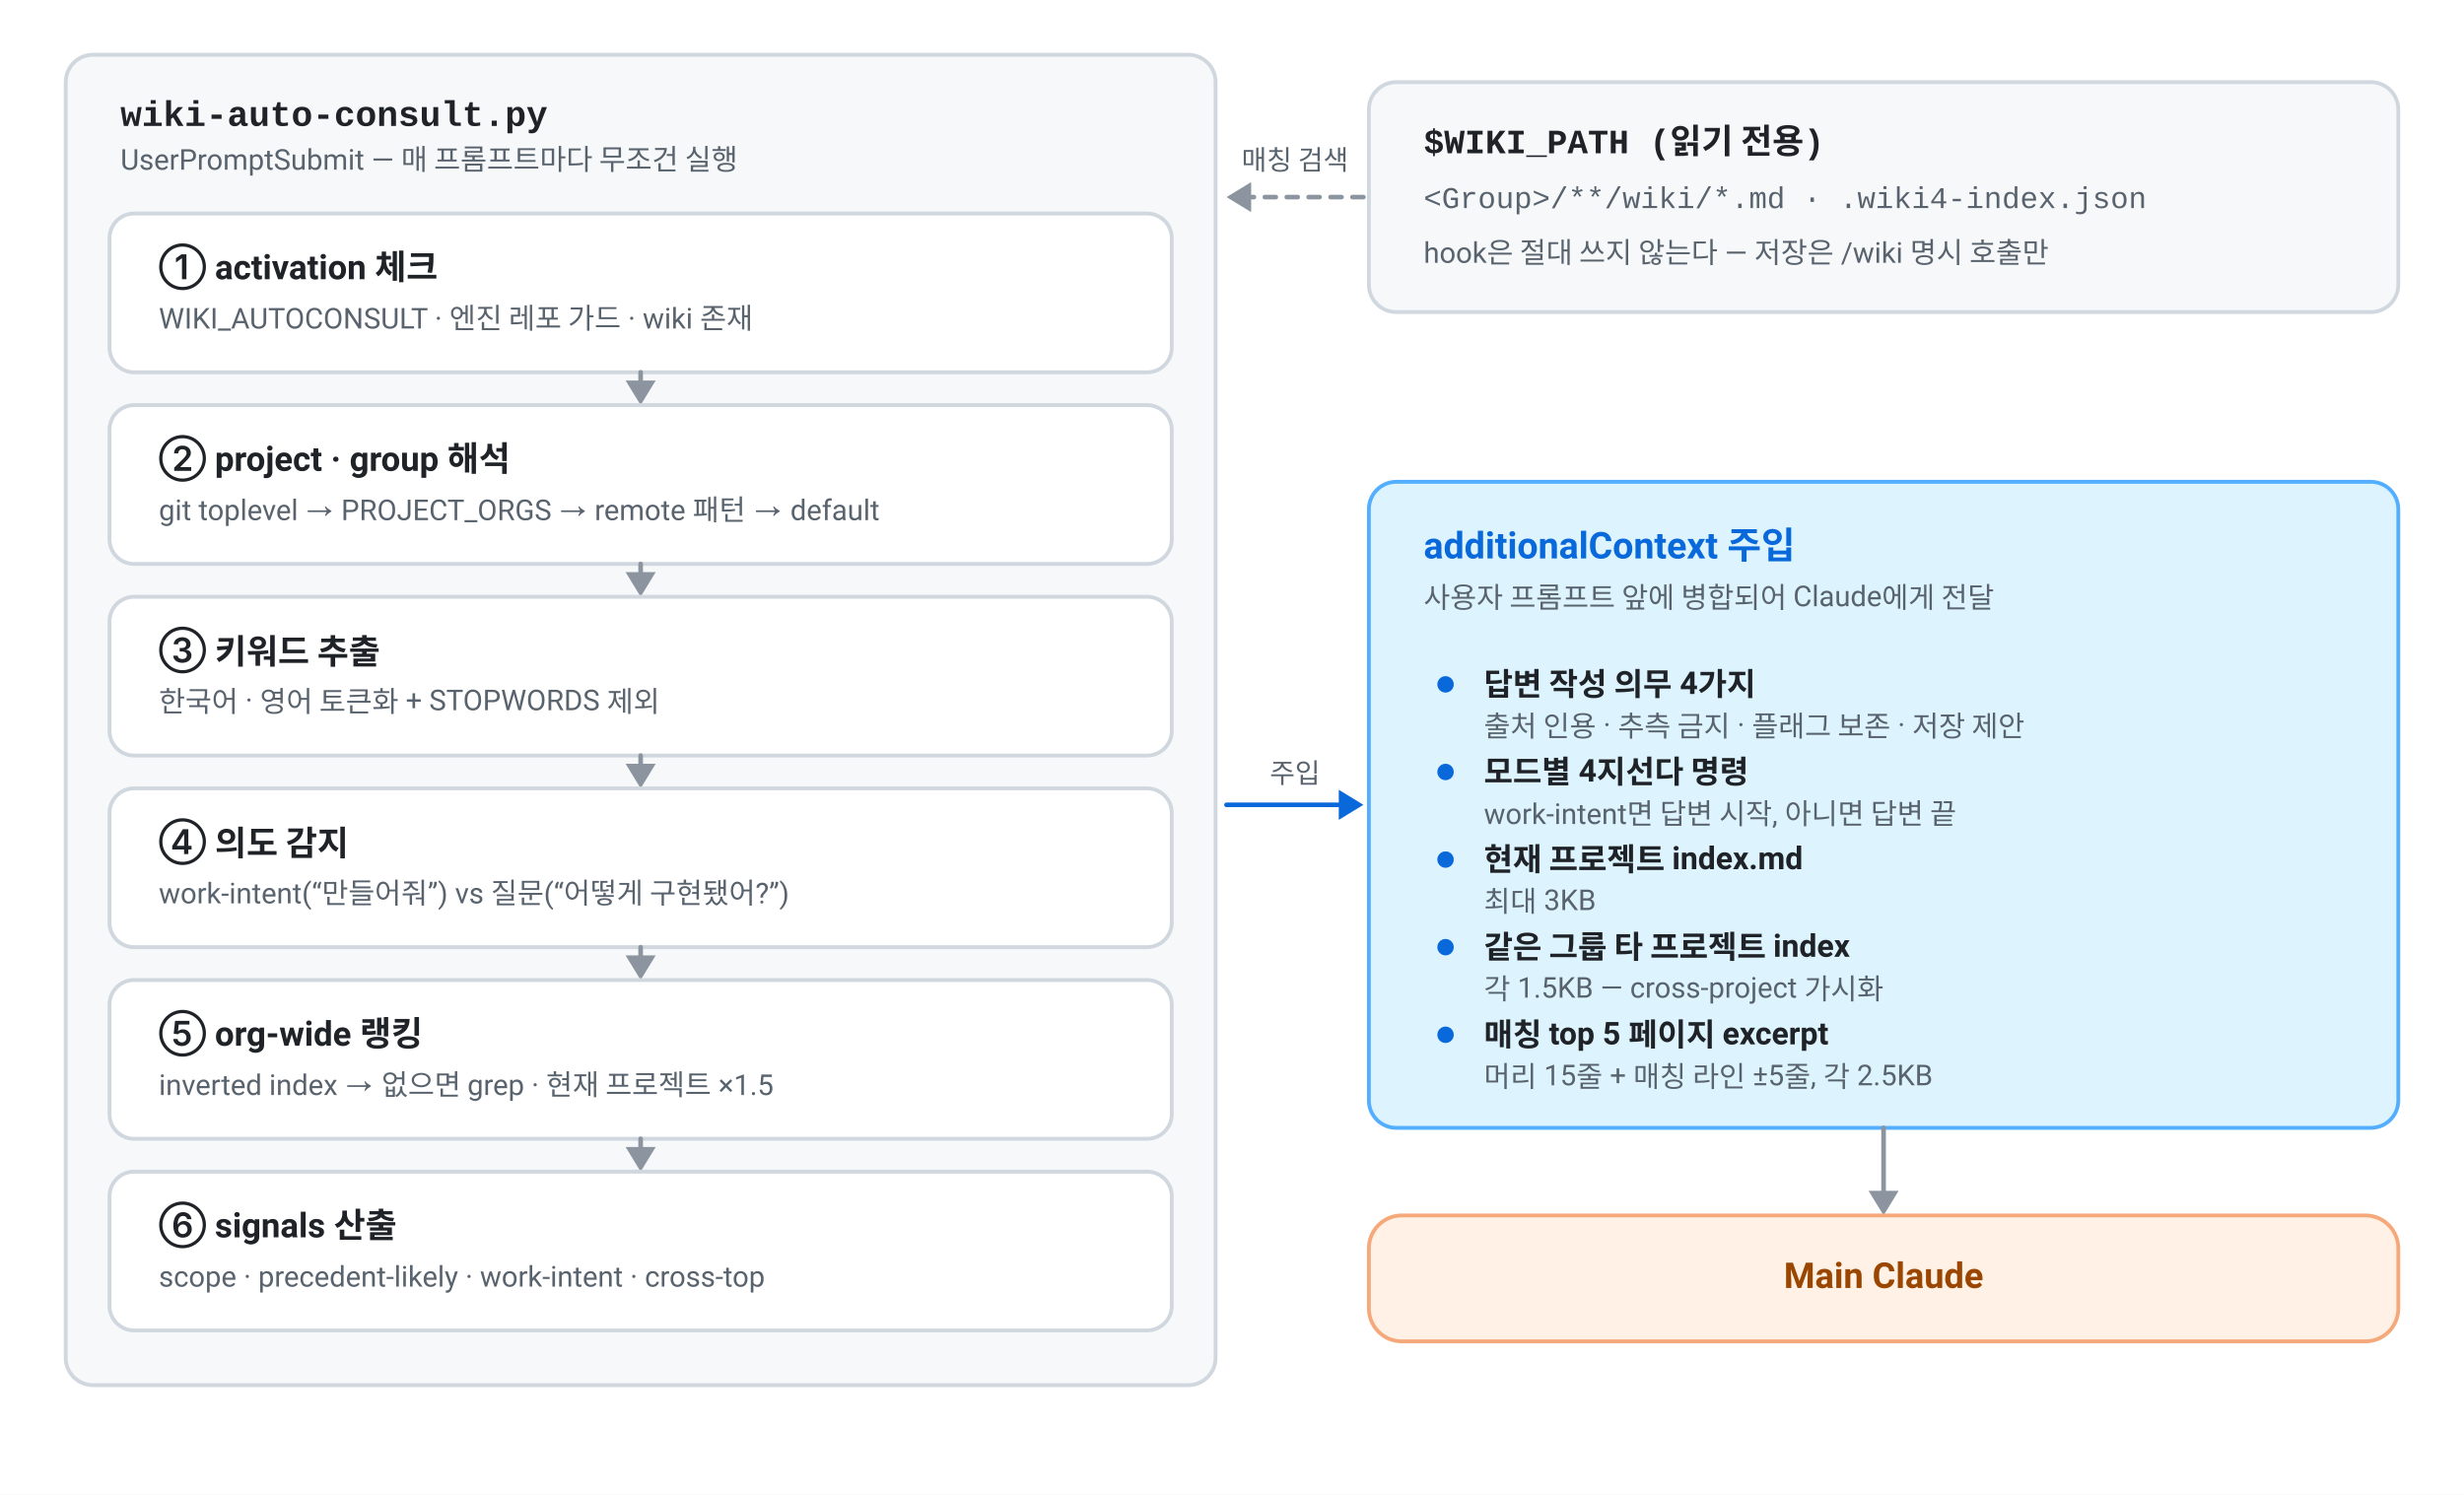
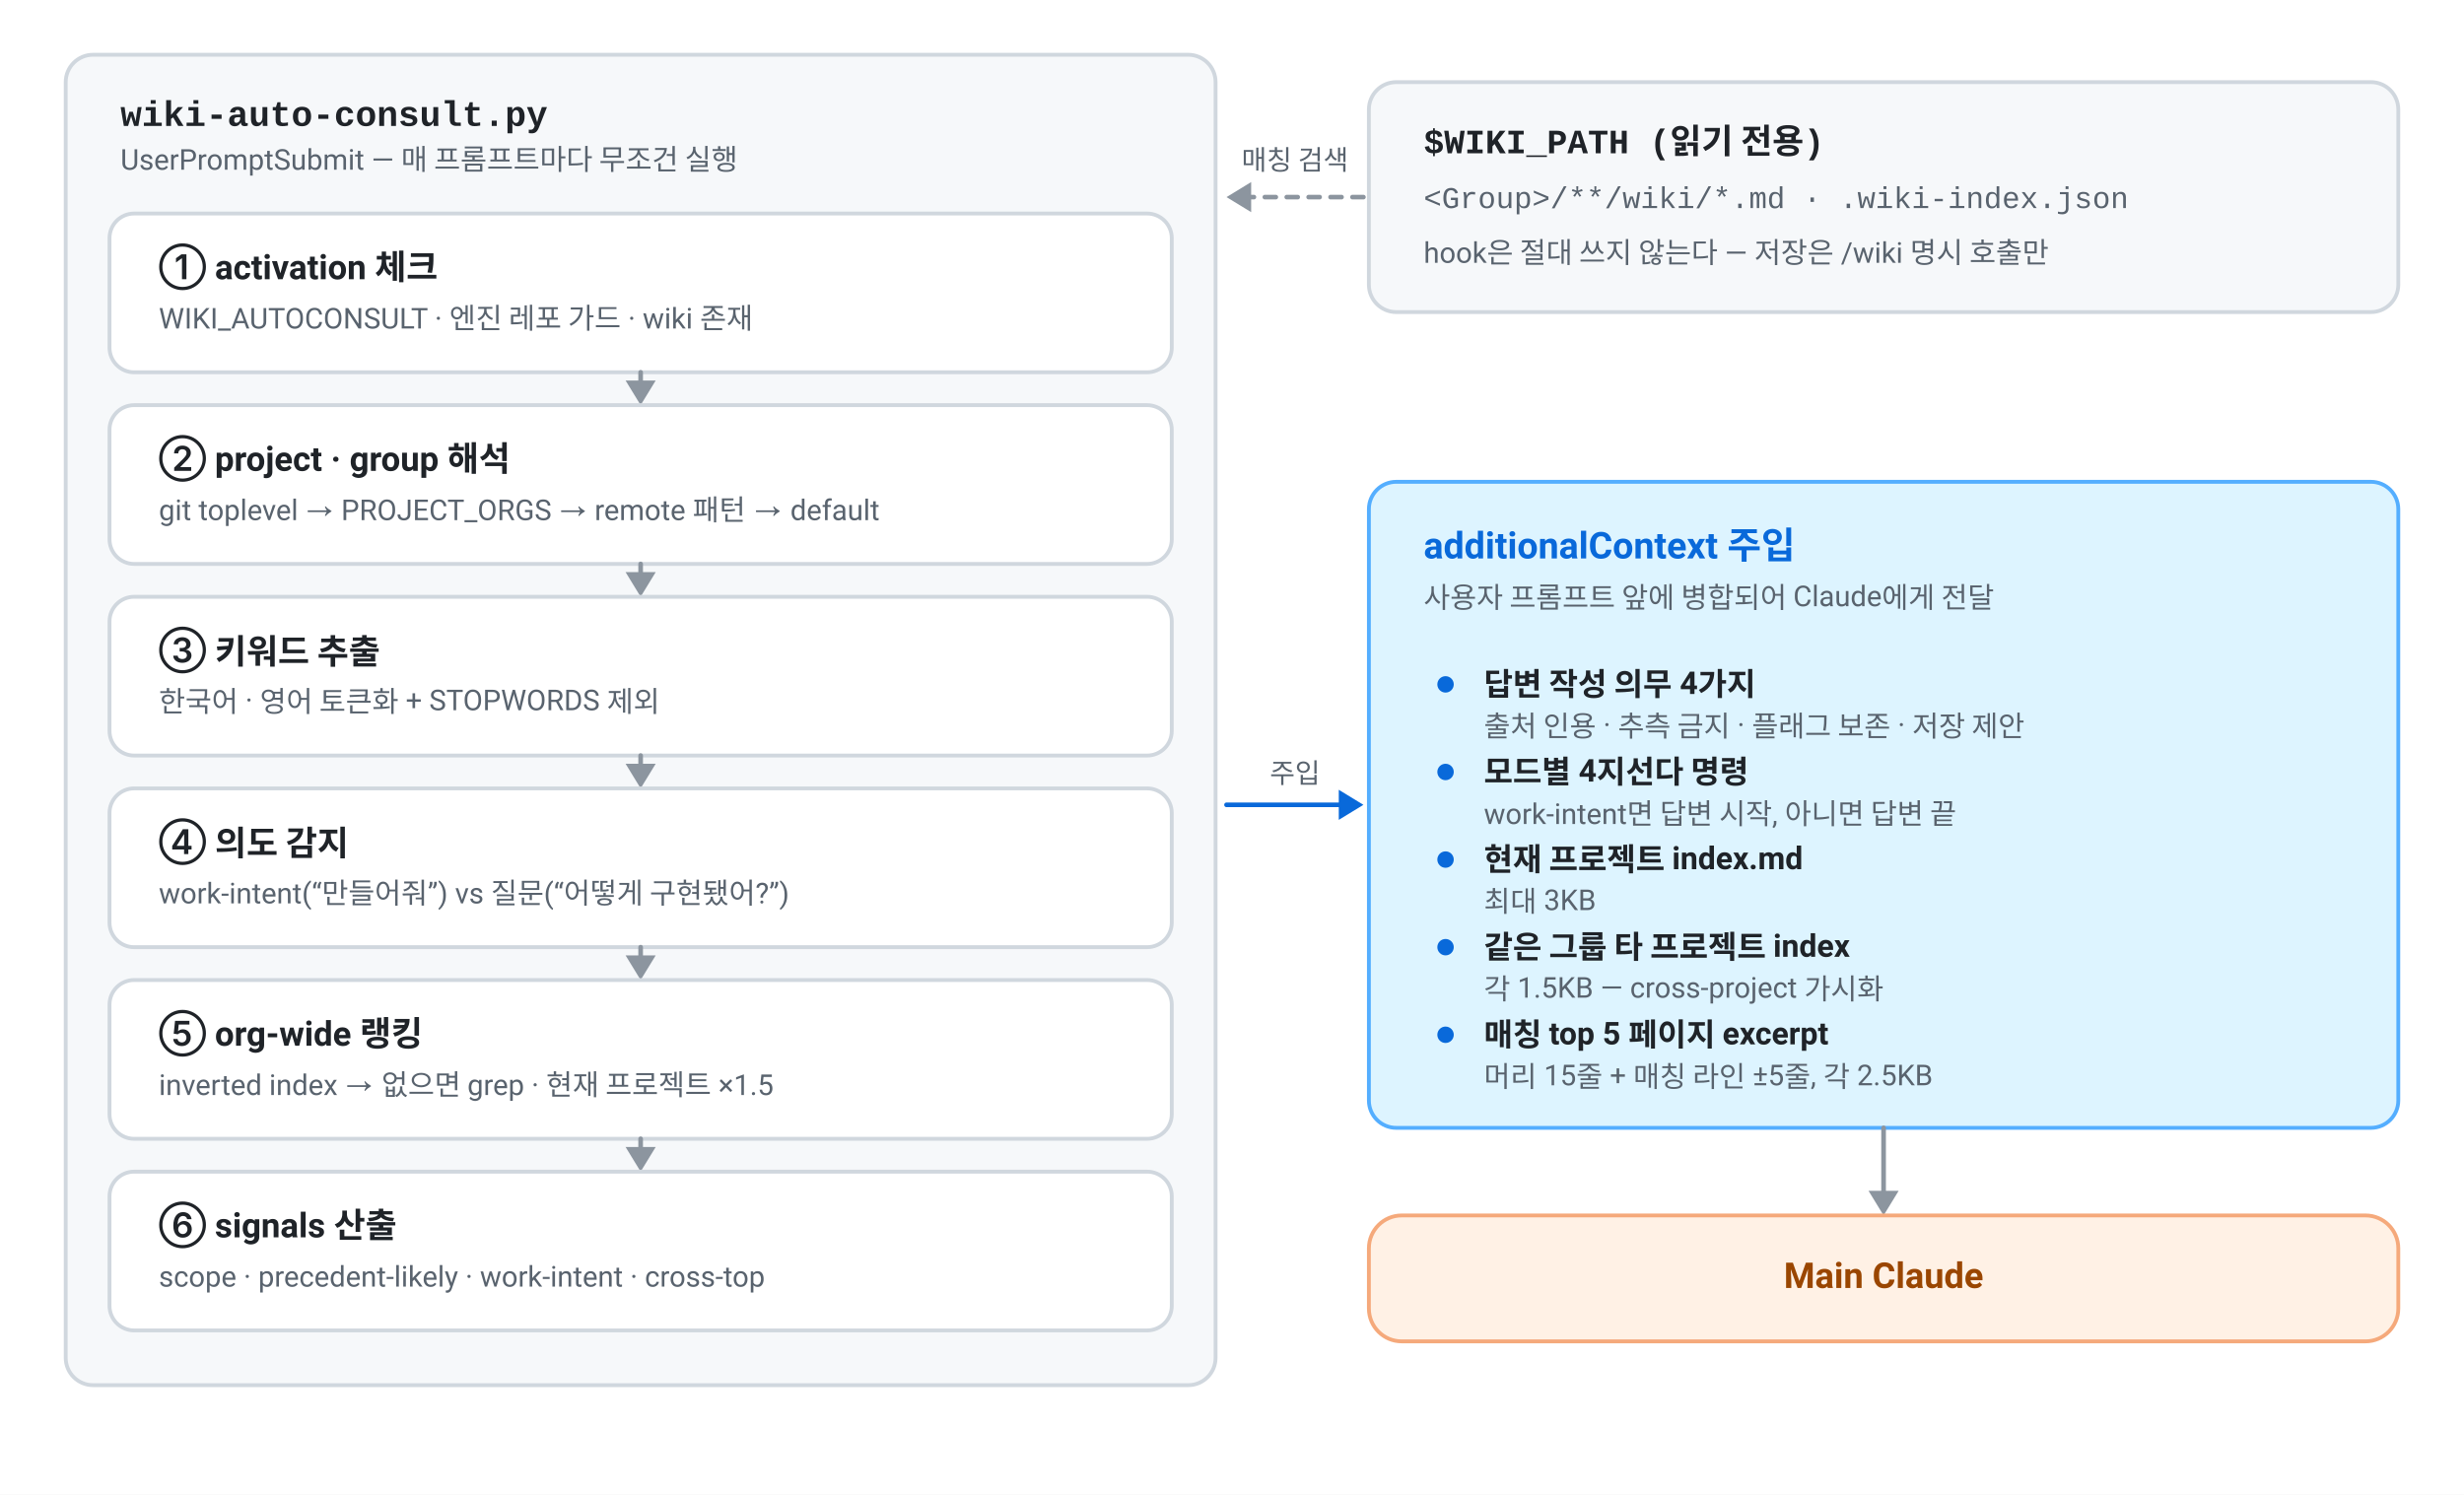
<svg xmlns="http://www.w3.org/2000/svg" width="900" height="546" viewBox="0 0 900 546" role="img">
  <rect width="900" height="546" fill="#ffffff" />
  <rect x="24" y="20" width="420" height="486" rx="10" ry="10" fill="#f6f8fa" stroke="#d0d7de" stroke-width="1.4" />
  <text x="44" y="46" font-family="ui-monospace,SFMono-Regular,'SF Mono',Menlo,Consolas,'Liberation Mono',monospace" font-size="13" fill="#1f2328" text-anchor="start" font-weight="700">wiki-auto-consult.py</text>
  <text x="44" y="62" font-family="-apple-system,BlinkMacSystemFont,'Segoe UI','Apple SD Gothic Neo','Noto Sans KR',Roboto,Helvetica,Arial,sans-serif" font-size="10.5" fill="#59636e" text-anchor="start" font-weight="400">UserPromptSubmit — 매 프롬프트마다 무조건 실행</text>
  <rect x="40" y="78" width="388" height="58" rx="9" ry="9" fill="#ffffff" stroke="#d0d7de" stroke-width="1.4" />
  <text x="58" y="102" font-family="-apple-system,BlinkMacSystemFont,'Segoe UI','Apple SD Gothic Neo','Noto Sans KR',Roboto,Helvetica,Arial,sans-serif" font-size="12.5" fill="#1f2328" text-anchor="start" font-weight="600">① activation 체크</text>
  <text x="58" y="120" font-family="-apple-system,BlinkMacSystemFont,'Segoe UI','Apple SD Gothic Neo','Noto Sans KR',Roboto,Helvetica,Arial,sans-serif" font-size="10.5" fill="#59636e" text-anchor="start" font-weight="400">WIKI_AUTOCONSULT · 엔진 레포 가드 · wiki 존재</text>
  <line x1="234" y1="136" x2="234" y2="141" stroke="#8c959f" stroke-width="1.7" stroke-linecap="round" />
  <polygon points="228.5,139 234,148 239.5,139" fill="#8c959f" />
  <rect x="40" y="148" width="388" height="58" rx="9" ry="9" fill="#ffffff" stroke="#d0d7de" stroke-width="1.4" />
  <text x="58" y="172" font-family="-apple-system,BlinkMacSystemFont,'Segoe UI','Apple SD Gothic Neo','Noto Sans KR',Roboto,Helvetica,Arial,sans-serif" font-size="12.5" fill="#1f2328" text-anchor="start" font-weight="600">② project · group 해석</text>
  <text x="58" y="190" font-family="-apple-system,BlinkMacSystemFont,'Segoe UI','Apple SD Gothic Neo','Noto Sans KR',Roboto,Helvetica,Arial,sans-serif" font-size="10.5" fill="#59636e" text-anchor="start" font-weight="400">git toplevel → PROJECT_ORGS → remote 패턴 → default</text>
  <line x1="234" y1="206" x2="234" y2="211" stroke="#8c959f" stroke-width="1.7" stroke-linecap="round" />
  <polygon points="228.5,209 234,218 239.5,209" fill="#8c959f" />
  <rect x="40" y="218" width="388" height="58" rx="9" ry="9" fill="#ffffff" stroke="#d0d7de" stroke-width="1.4" />
  <text x="58" y="242" font-family="-apple-system,BlinkMacSystemFont,'Segoe UI','Apple SD Gothic Neo','Noto Sans KR',Roboto,Helvetica,Arial,sans-serif" font-size="12.5" fill="#1f2328" text-anchor="start" font-weight="600">③ 키워드 추출</text>
  <text x="58" y="260" font-family="-apple-system,BlinkMacSystemFont,'Segoe UI','Apple SD Gothic Neo','Noto Sans KR',Roboto,Helvetica,Arial,sans-serif" font-size="10.5" fill="#59636e" text-anchor="start" font-weight="400">한국어 · 영어 토큰화 + STOPWORDS 제외</text>
  <line x1="234" y1="276" x2="234" y2="281" stroke="#8c959f" stroke-width="1.7" stroke-linecap="round" />
  <polygon points="228.5,279 234,288 239.5,279" fill="#8c959f" />
  <rect x="40" y="288" width="388" height="58" rx="9" ry="9" fill="#ffffff" stroke="#d0d7de" stroke-width="1.4" />
  <text x="58" y="312" font-family="-apple-system,BlinkMacSystemFont,'Segoe UI','Apple SD Gothic Neo','Noto Sans KR',Roboto,Helvetica,Arial,sans-serif" font-size="12.5" fill="#1f2328" text-anchor="start" font-weight="600">④ 의도 감지</text>
  <text x="58" y="330" font-family="-apple-system,BlinkMacSystemFont,'Segoe UI','Apple SD Gothic Neo','Noto Sans KR',Roboto,Helvetica,Arial,sans-serif" font-size="10.5" fill="#59636e" text-anchor="start" font-weight="400">work-intent(“만들어줘”) vs 질문(“어떻게 구현됐어?”)</text>
  <line x1="234" y1="346" x2="234" y2="351" stroke="#8c959f" stroke-width="1.7" stroke-linecap="round" />
  <polygon points="228.5,349 234,358 239.5,349" fill="#8c959f" />
  <rect x="40" y="358" width="388" height="58" rx="9" ry="9" fill="#ffffff" stroke="#d0d7de" stroke-width="1.4" />
  <text x="58" y="382" font-family="-apple-system,BlinkMacSystemFont,'Segoe UI','Apple SD Gothic Neo','Noto Sans KR',Roboto,Helvetica,Arial,sans-serif" font-size="12.5" fill="#1f2328" text-anchor="start" font-weight="600">⑤ org-wide 랭킹</text>
  <text x="58" y="400" font-family="-apple-system,BlinkMacSystemFont,'Segoe UI','Apple SD Gothic Neo','Noto Sans KR',Roboto,Helvetica,Arial,sans-serif" font-size="10.5" fill="#59636e" text-anchor="start" font-weight="400">inverted index → 없으면 grep · 현재 프로젝트 ×1.5</text>
  <line x1="234" y1="416" x2="234" y2="421" stroke="#8c959f" stroke-width="1.7" stroke-linecap="round" />
  <polygon points="228.5,419 234,428 239.5,419" fill="#8c959f" />
  <rect x="40" y="428" width="388" height="58" rx="9" ry="9" fill="#ffffff" stroke="#d0d7de" stroke-width="1.4" />
  <text x="58" y="452" font-family="-apple-system,BlinkMacSystemFont,'Segoe UI','Apple SD Gothic Neo','Noto Sans KR',Roboto,Helvetica,Arial,sans-serif" font-size="12.5" fill="#1f2328" text-anchor="start" font-weight="600">⑥ signals 산출</text>
  <text x="58" y="470" font-family="-apple-system,BlinkMacSystemFont,'Segoe UI','Apple SD Gothic Neo','Noto Sans KR',Roboto,Helvetica,Arial,sans-serif" font-size="10.5" fill="#59636e" text-anchor="start" font-weight="400">scope · precedent-likely · work-intent · cross-top</text>
  <rect x="500" y="30" width="376" height="84" rx="10" ry="10" fill="#f6f8fa" stroke="#d0d7de" stroke-width="1.4" />
  <text x="520" y="56" font-family="ui-monospace,SFMono-Regular,'SF Mono',Menlo,Consolas,'Liberation Mono',monospace" font-size="12.5" fill="#1f2328" text-anchor="start" font-weight="700">$WIKI_PATH  (읽기 전용)</text>
-   <text x="520" y="76" font-family="ui-monospace,SFMono-Regular,'SF Mono',Menlo,Consolas,'Liberation Mono',monospace" font-size="11" fill="#59636e" text-anchor="start" font-weight="400">&lt;Group&gt;/**/wiki/*.md  ·  .wiki4-index.json</text>
+   <text x="520" y="76" font-family="ui-monospace,SFMono-Regular,'SF Mono',Menlo,Consolas,'Liberation Mono',monospace" font-size="11" fill="#59636e" text-anchor="start" font-weight="400">&lt;Group&gt;/**/wiki/*.md  ·  .wiki-index.json</text>
  <text x="520" y="96" font-family="-apple-system,BlinkMacSystemFont,'Segoe UI','Apple SD Gothic Neo','Noto Sans KR',Roboto,Helvetica,Arial,sans-serif" font-size="10.5" fill="#59636e" text-anchor="start" font-weight="400">hook은 절대 쓰지 않는다 — 저장은 /wiki 명시 호출만</text>
  <line x1="498" y1="72" x2="455" y2="72" stroke="#8c959f" stroke-width="1.7" stroke-linecap="round" stroke-dasharray="4 4" />
  <polygon points="457,66.5 448,72 457,77.5" fill="#8c959f" />
  <text x="473" y="62" font-family="-apple-system,BlinkMacSystemFont,'Segoe UI','Apple SD Gothic Neo','Noto Sans KR',Roboto,Helvetica,Arial,sans-serif" font-size="10" fill="#59636e" text-anchor="middle" font-weight="400">매칭 검색</text>
  <rect x="500" y="176" width="376" height="236" rx="10" ry="10" fill="#ddf4ff" stroke="#54aeff" stroke-width="1.4" />
  <text x="520" y="204" font-family="-apple-system,BlinkMacSystemFont,'Segoe UI','Apple SD Gothic Neo','Noto Sans KR',Roboto,Helvetica,Arial,sans-serif" font-size="13.5" fill="#0969da" text-anchor="start" font-weight="700">additionalContext 주입</text>
  <text x="520" y="222" font-family="-apple-system,BlinkMacSystemFont,'Segoe UI','Apple SD Gothic Neo','Noto Sans KR',Roboto,Helvetica,Arial,sans-serif" font-size="10.5" fill="#59636e" text-anchor="start" font-weight="400">사용자 프롬프트 앞에 병합되어 Claude에게 전달</text>
  <circle cx="528" cy="250" r="3" fill="#0969da" />
  <text x="542" y="254" font-family="-apple-system,BlinkMacSystemFont,'Segoe UI','Apple SD Gothic Neo','Noto Sans KR',Roboto,Helvetica,Arial,sans-serif" font-size="11.5" fill="#1f2328" text-anchor="start" font-weight="600">답변 작성 의무 4가지</text>
  <text x="542" y="269" font-family="-apple-system,BlinkMacSystemFont,'Segoe UI','Apple SD Gothic Neo','Noto Sans KR',Roboto,Helvetica,Arial,sans-serif" font-size="10.5" fill="#59636e" text-anchor="start" font-weight="400">출처 인용 · 추측 금지 · 플래그 보존 · 저장 제안</text>
  <circle cx="528" cy="282" r="3" fill="#0969da" />
  <text x="542" y="286" font-family="-apple-system,BlinkMacSystemFont,'Segoe UI','Apple SD Gothic Neo','Noto Sans KR',Roboto,Helvetica,Arial,sans-serif" font-size="11.5" fill="#1f2328" text-anchor="start" font-weight="600">모드별 4지선다 명령</text>
  <text x="542" y="301" font-family="-apple-system,BlinkMacSystemFont,'Segoe UI','Apple SD Gothic Neo','Noto Sans KR',Roboto,Helvetica,Arial,sans-serif" font-size="10.5" fill="#59636e" text-anchor="start" font-weight="400">work-intent면 답변 시작, 아니면 답변 끝</text>
  <circle cx="528" cy="314" r="3" fill="#0969da" />
  <text x="542" y="318" font-family="-apple-system,BlinkMacSystemFont,'Segoe UI','Apple SD Gothic Neo','Noto Sans KR',Roboto,Helvetica,Arial,sans-serif" font-size="11.5" fill="#1f2328" text-anchor="start" font-weight="600">현재 프로젝트 index.md</text>
  <text x="542" y="333" font-family="-apple-system,BlinkMacSystemFont,'Segoe UI','Apple SD Gothic Neo','Noto Sans KR',Roboto,Helvetica,Arial,sans-serif" font-size="10.5" fill="#59636e" text-anchor="start" font-weight="400">최대 3KB</text>
  <circle cx="528" cy="346" r="3" fill="#0969da" />
  <text x="542" y="350" font-family="-apple-system,BlinkMacSystemFont,'Segoe UI','Apple SD Gothic Neo','Noto Sans KR',Roboto,Helvetica,Arial,sans-serif" font-size="11.5" fill="#1f2328" text-anchor="start" font-weight="600">같은 그룹 타 프로젝트 index</text>
  <text x="542" y="365" font-family="-apple-system,BlinkMacSystemFont,'Segoe UI','Apple SD Gothic Neo','Noto Sans KR',Roboto,Helvetica,Arial,sans-serif" font-size="10.5" fill="#59636e" text-anchor="start" font-weight="400">각 1.5KB — cross-project 가시화</text>
  <circle cx="528" cy="378" r="3" fill="#0969da" />
  <text x="542" y="382" font-family="-apple-system,BlinkMacSystemFont,'Segoe UI','Apple SD Gothic Neo','Noto Sans KR',Roboto,Helvetica,Arial,sans-serif" font-size="11.5" fill="#1f2328" text-anchor="start" font-weight="600">매칭 top 5 페이지 excerpt</text>
  <text x="542" y="397" font-family="-apple-system,BlinkMacSystemFont,'Segoe UI','Apple SD Gothic Neo','Noto Sans KR',Roboto,Helvetica,Arial,sans-serif" font-size="10.5" fill="#59636e" text-anchor="start" font-weight="400">머리 15줄 + 매칭 라인 ±5줄, 각 2.5KB</text>
  <line x1="448" y1="294" x2="491" y2="294" stroke="#0969da" stroke-width="1.7" stroke-linecap="round" />
  <polygon points="489,288.5 498,294 489,299.5" fill="#0969da" />
  <text x="473" y="286" font-family="-apple-system,BlinkMacSystemFont,'Segoe UI','Apple SD Gothic Neo','Noto Sans KR',Roboto,Helvetica,Arial,sans-serif" font-size="10" fill="#59636e" text-anchor="middle" font-weight="400">주입</text>
  <line x1="688" y1="412" x2="688" y2="437" stroke="#8c959f" stroke-width="1.7" stroke-linecap="round" />
  <polygon points="682.5,435 688,444 693.5,435" fill="#8c959f" />
  <rect x="500" y="444" width="376" height="46" rx="12" ry="12" fill="#fff1e5" stroke="#f5a97b" stroke-width="1.4" />
  <text x="688" y="470.5" font-family="-apple-system,BlinkMacSystemFont,'Segoe UI','Apple SD Gothic Neo','Noto Sans KR',Roboto,Helvetica,Arial,sans-serif" font-size="13" fill="#9a4600" text-anchor="middle" font-weight="600">Main Claude</text>
</svg>
